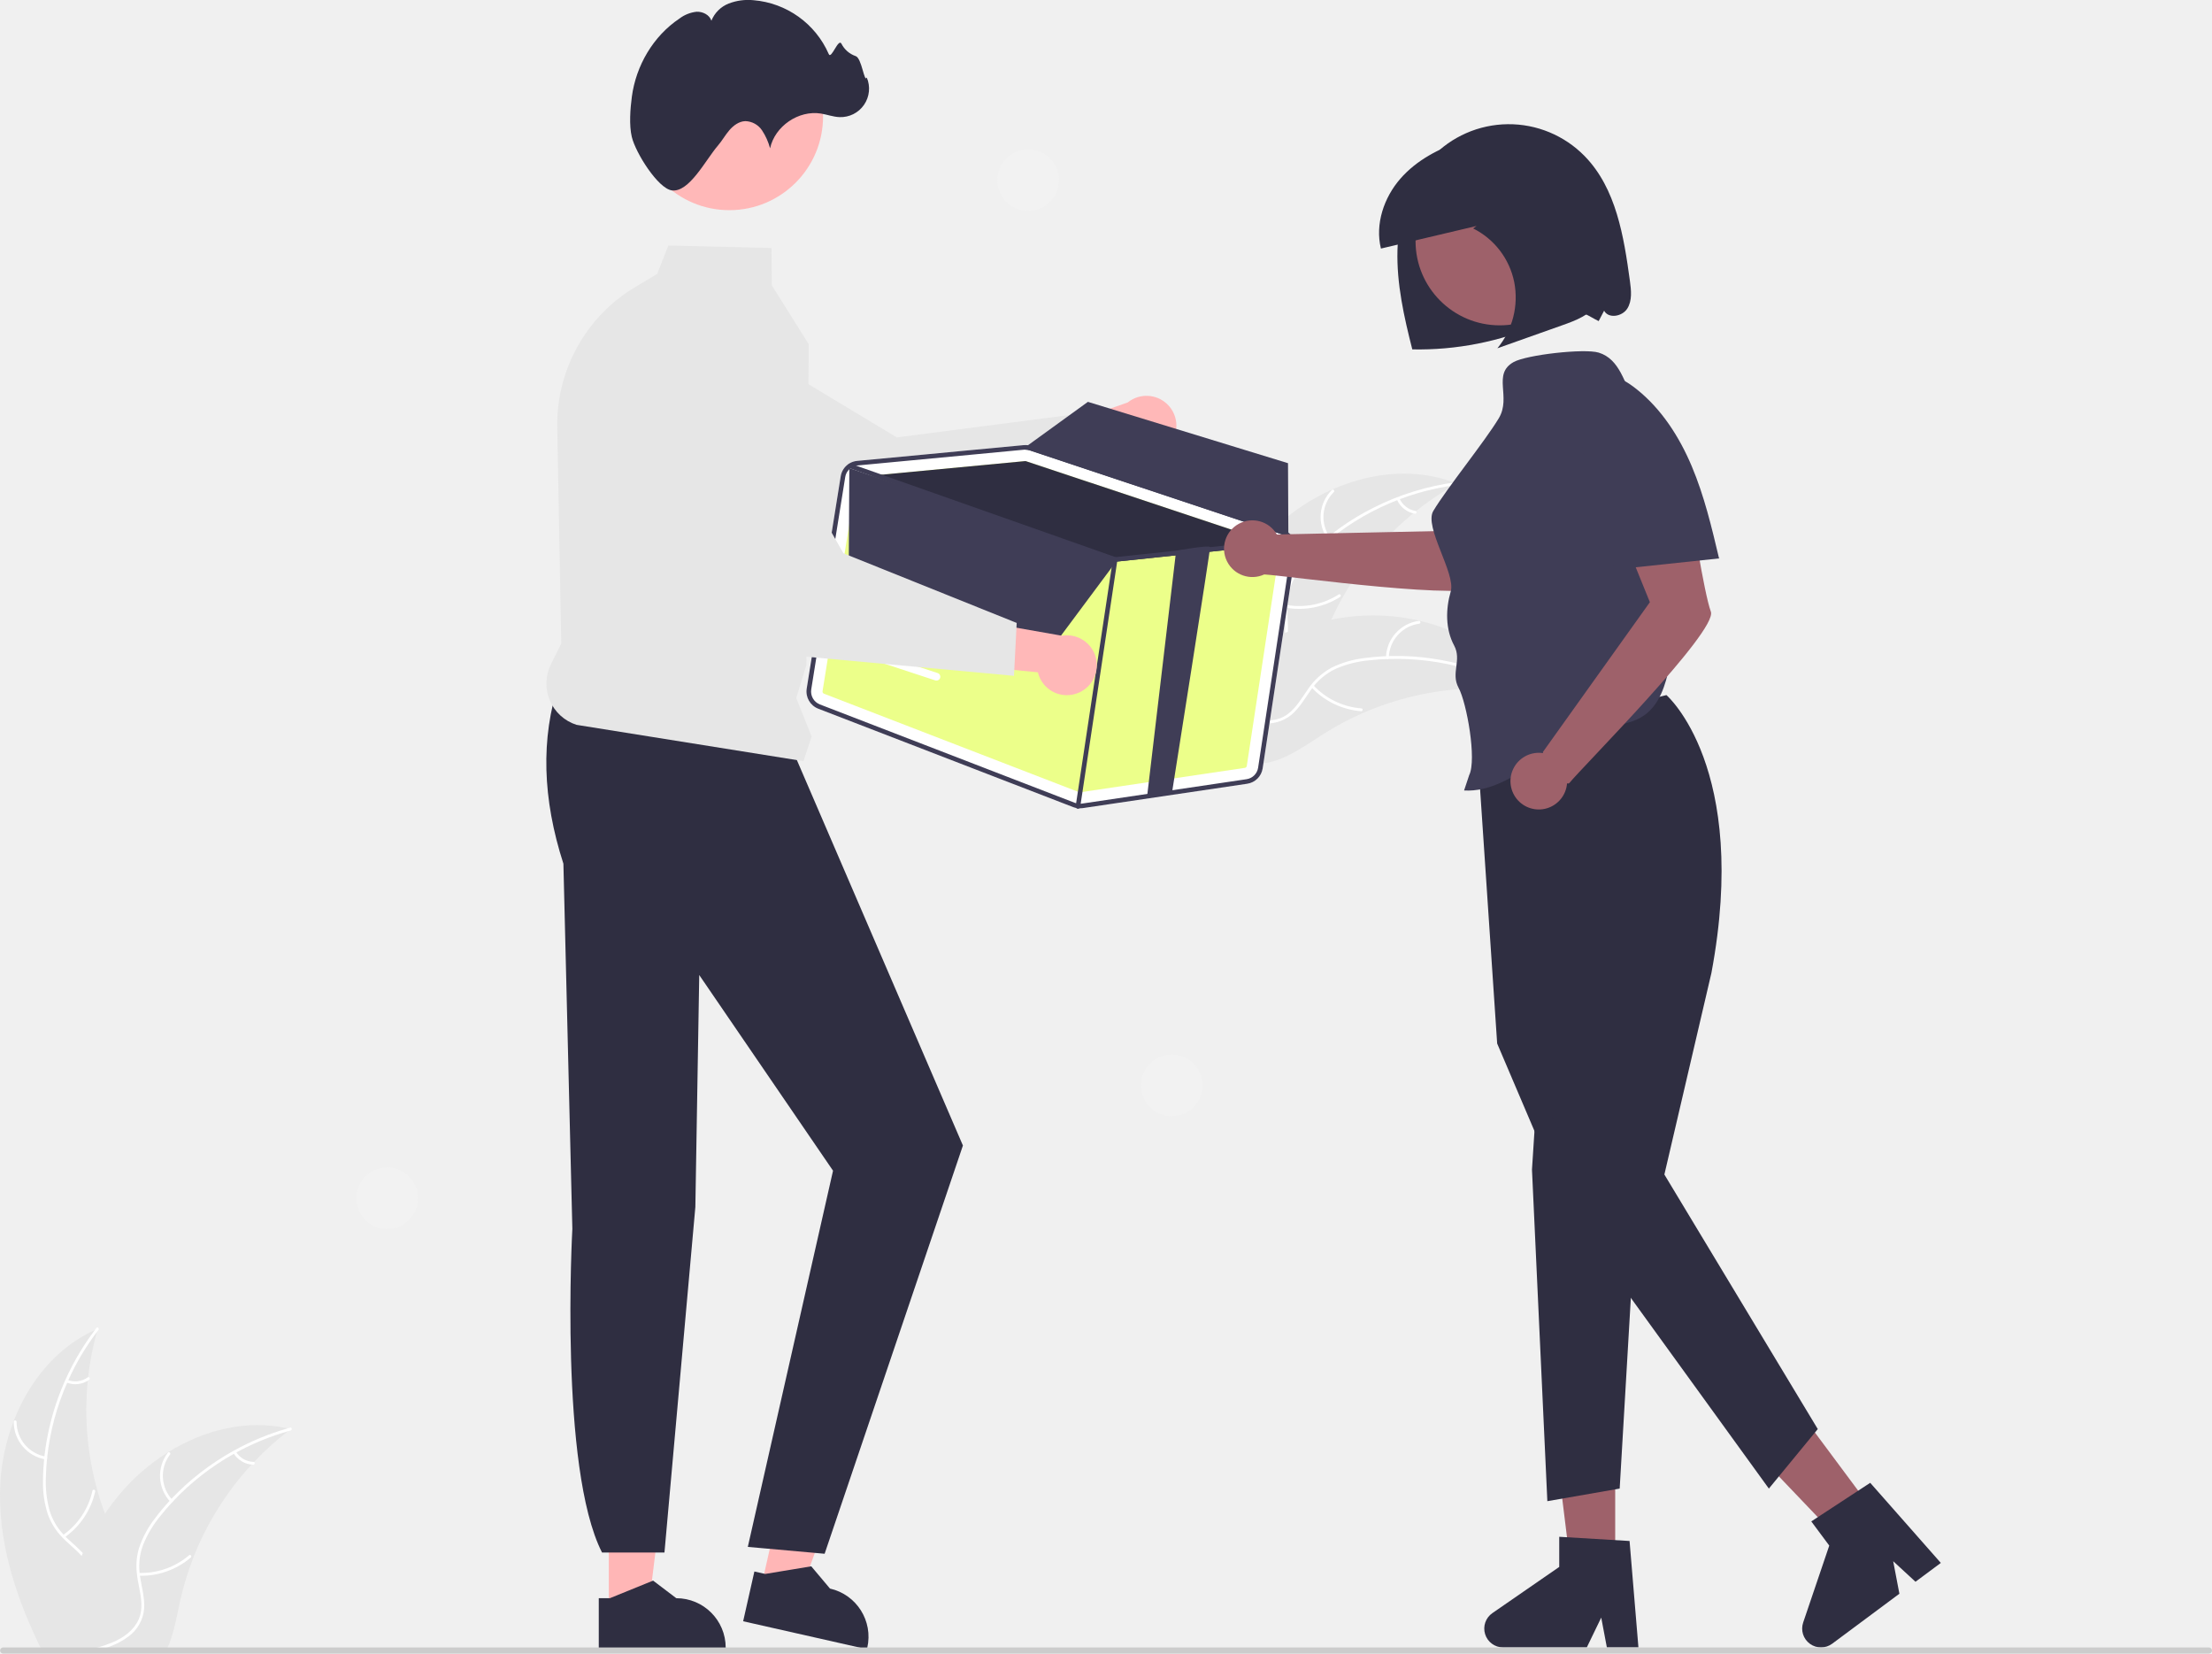
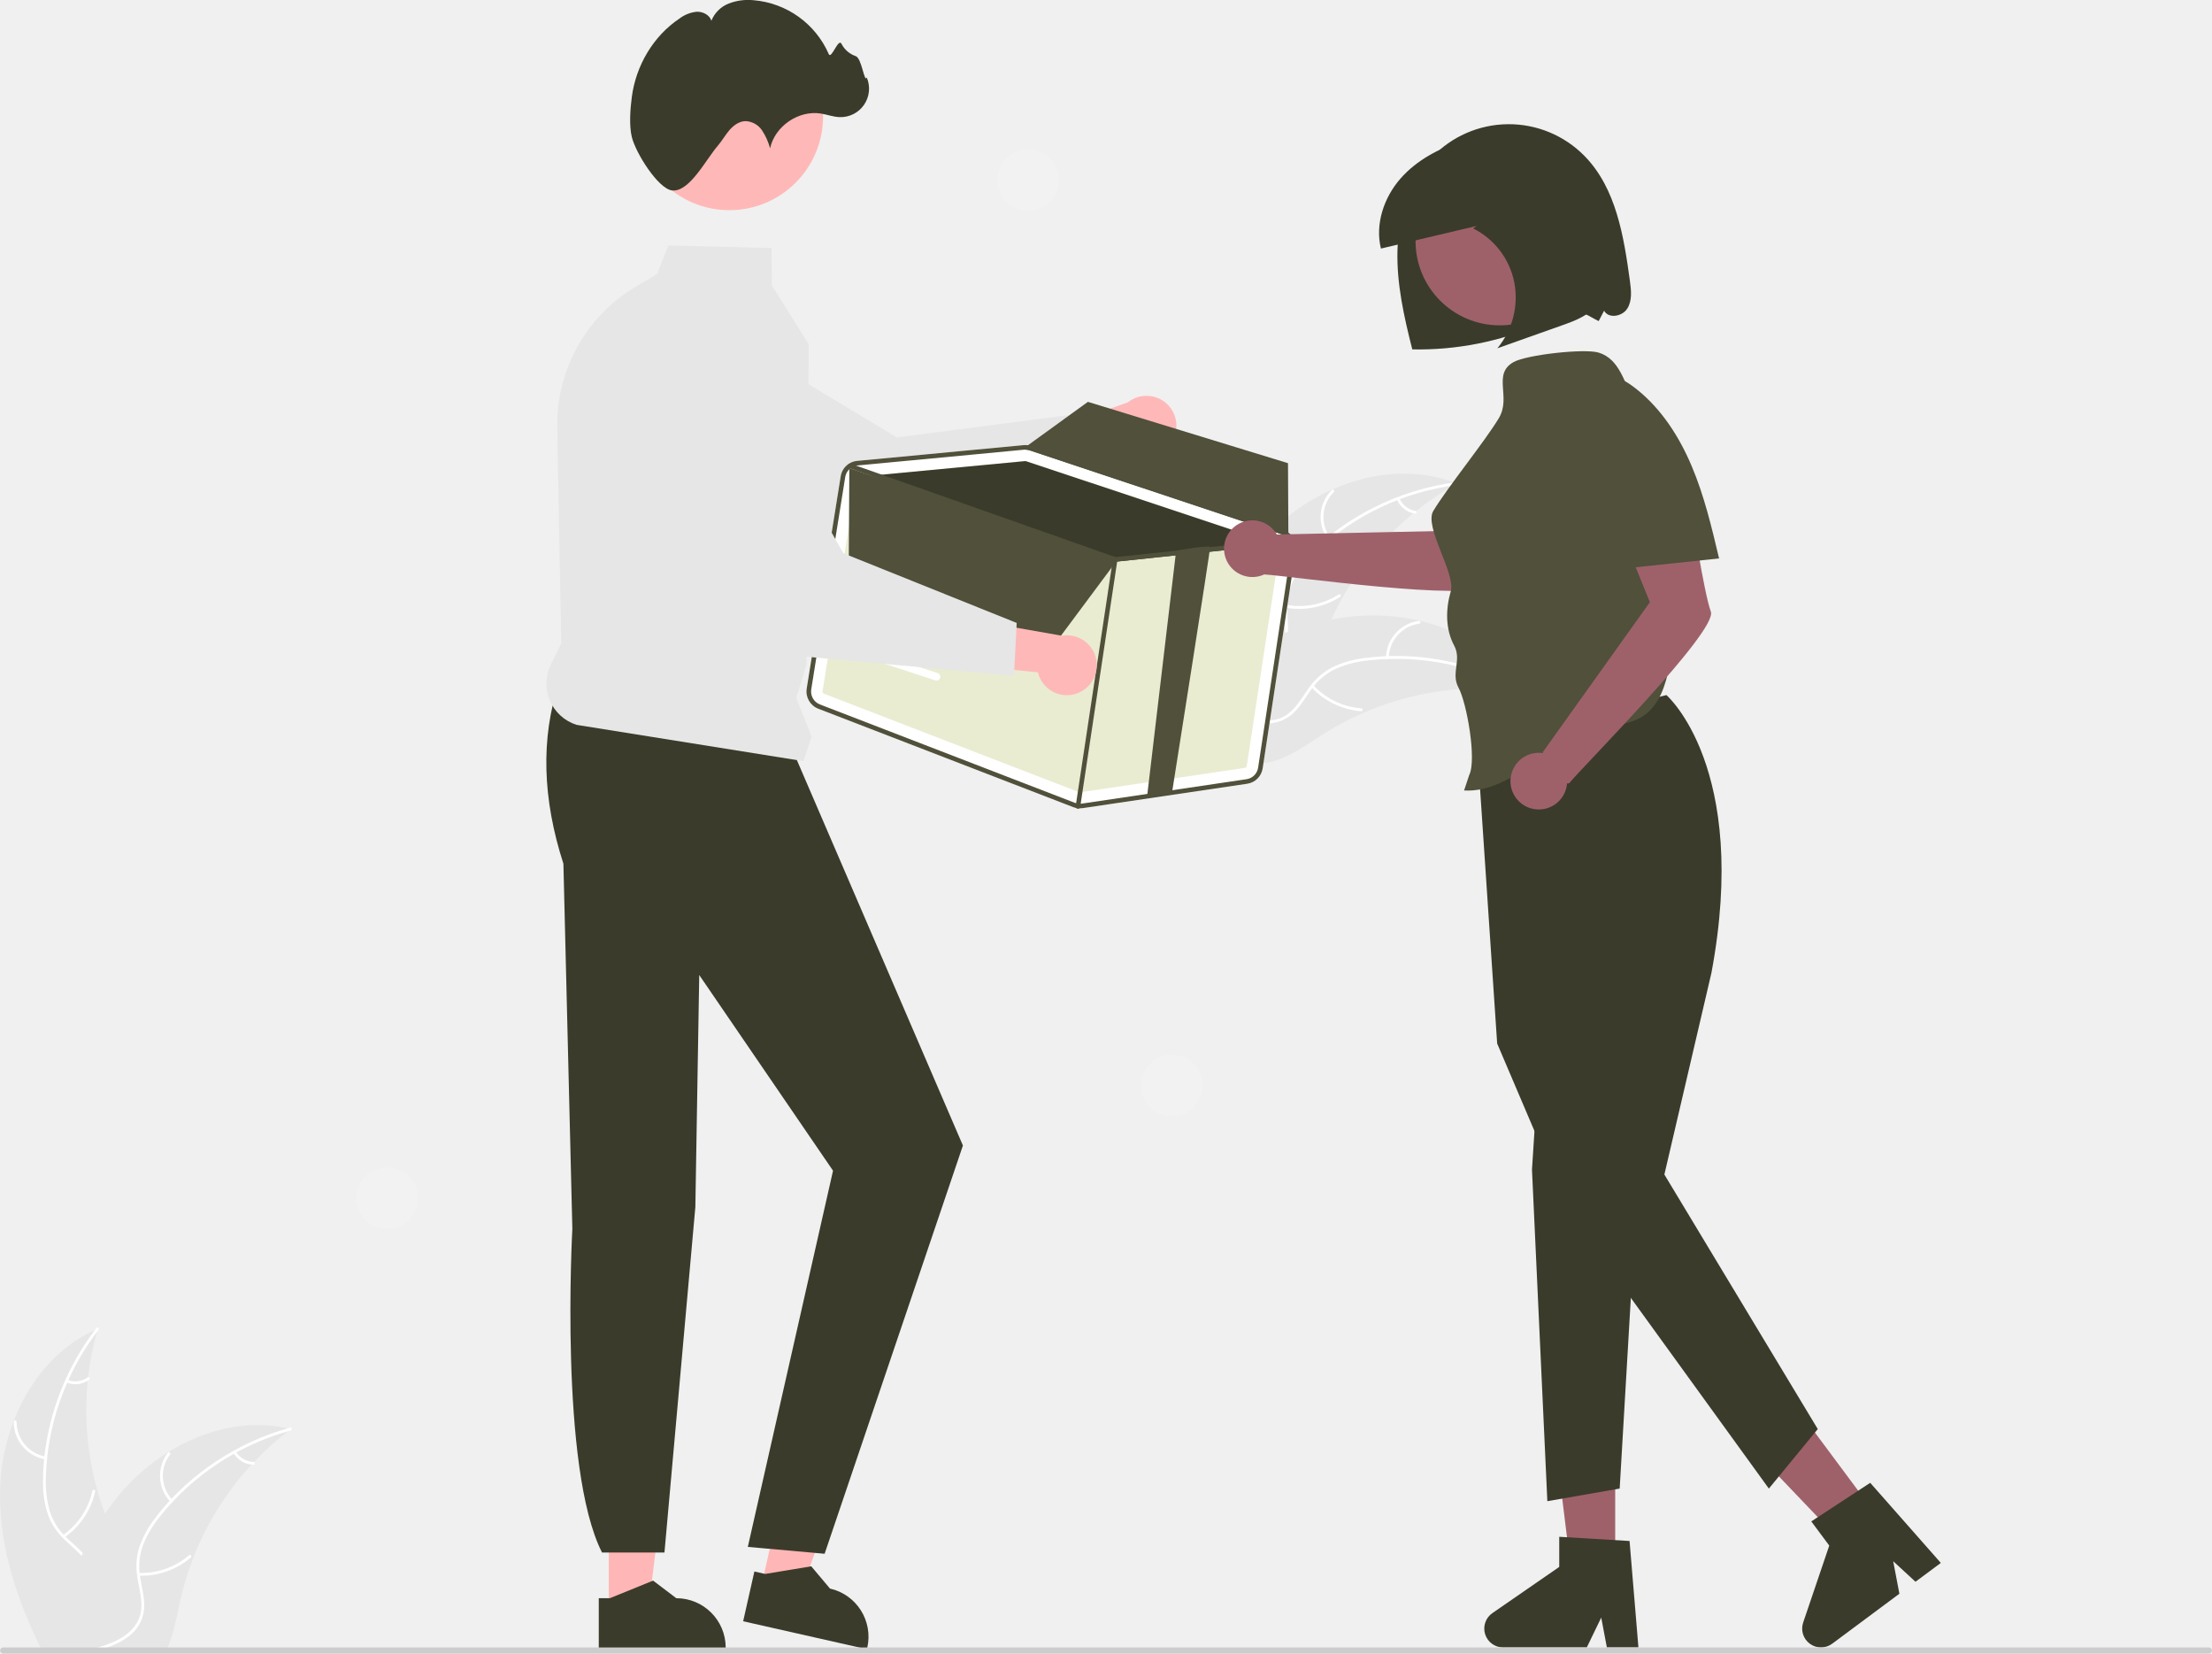
<svg xmlns="http://www.w3.org/2000/svg" width="862.703" height="644.786" viewBox="0 0 862.703 644.786" role="img" artist="Katerina Limpitsouni" source="https://undraw.co/">
  <polygon points="629.943 612.644 612.777 612.644 604.608 546.435 629.943 546.435 629.943 612.644" fill="#9e616a" />
-   <path d="M807.651,769.992H795.341l-2.197-11.622-5.628,11.622H754.867A7.339,7.339,0,0,1,750.697,756.614l26.072-18.007v-11.749l27.424,1.637Z" transform="translate(-168.6484 -127.607)" fill="#2f2e41" />
+   <path d="M807.651,769.992H795.341l-2.197-11.622-5.628,11.622H754.867A7.339,7.339,0,0,1,750.697,756.614l26.072-18.007v-11.749l27.424,1.637Z" transform="translate(-168.6484 -127.607)" fill="#3b3b2b" />
  <polygon points="731.923 590.981 718.148 601.224 672.085 552.969 692.415 537.851 731.923 590.981" fill="#9e616a" />
-   <path d="M925.588,737.048,915.71,744.393l-8.698-8.015,2.419,12.684-26.199,19.482a7.339,7.339,0,0,1-11.33-8.247l10.177-30.007-7.011-9.428,22.983-15.051Z" transform="translate(-168.6484 -127.607)" fill="#2f2e41" />
-   <path d="M818.576,398.647s32.569,28.138,17.542,108.352l-18.345,78.597,59.829,99.256-19.077,23.208-77.78-107.433-28.185-66.114L744.652,416.843Z" transform="translate(-168.6484 -127.607)" fill="#2f2e41" />
-   <polygon points="599.447 425.746 597.488 456.084 603.483 585.365 631.692 580.452 637.083 488.406 599.447 425.746" fill="#2f2e41" />
+   <path d="M925.588,737.048,915.71,744.393l-8.698-8.015,2.419,12.684-26.199,19.482a7.339,7.339,0,0,1-11.33-8.247l10.177-30.007-7.011-9.428,22.983-15.051Z" transform="translate(-168.6484 -127.607)" fill="#3b3b2b" />
+   <path d="M818.576,398.647s32.569,28.138,17.542,108.352l-18.345,78.597,59.829,99.256-19.077,23.208-77.78-107.433-28.185-66.114L744.652,416.843Z" transform="translate(-168.6484 -127.607)" fill="#3b3b2b" />
+   <polygon points="599.447 425.746 597.488 456.084 603.483 585.365 631.692 580.452 637.083 488.406 599.447 425.746" fill="#3b3b2b" />
  <polygon points="237.445 628.211 252.796 628.21 260.098 569.001 237.443 569.002 237.445 628.211" fill="#ffb6b6" />
-   <path d="M402.178,750.806l4.321-0,16.869-6.86,9.041,6.859H432.41A19.266,19.266,0,0,1,451.675,770.07v.626l-49.497.002Z" transform="translate(-168.6484 -127.607)" fill="#2f2e41" />
+   <path d="M402.178,750.806l4.321-0,16.869-6.86,9.041,6.859H432.41A19.266,19.266,0,0,1,451.675,770.07v.626l-49.497.002Z" transform="translate(-168.6484 -127.607)" fill="#3b3b2b" />
  <polygon points="296.932 618.538 311.905 621.918 332.071 565.772 309.972 560.782 296.932 618.538" fill="#ffb6b6" />
-   <path d="M462.865,740.393l4.215.952,17.966-2.976,7.308,8.682.001 0a19.266,19.266,0,0,1,14.549,23.036l-.138.611L458.484,759.797Z" transform="translate(-168.6484 -127.607)" fill="#2f2e41" />
-   <path d="M386.652,393.843c-7.197,21.706-6.436,45.268,1.73,70.556l3.491,142.378S386.671,700.146,403.454,733.002h24.34l12.051-134.751,1.513-90.446,52.182,76.306L460.305,730.799l29.957,2.678,53.934-159.191L477.652,419.843Z" transform="translate(-168.6484 -127.607)" fill="#2f2e41" />
+   <path d="M462.865,740.393l4.215.952,17.966-2.976,7.308,8.682.001 0a19.266,19.266,0,0,1,14.549,23.036l-.138.611L458.484,759.797Z" transform="translate(-168.6484 -127.607)" fill="#3b3b2b" />
+   <path d="M386.652,393.843c-7.197,21.706-6.436,45.268,1.73,70.556l3.491,142.378S386.671,700.146,403.454,733.002h24.34l12.051-134.751,1.513-90.446,52.182,76.306L460.305,730.799l29.957,2.678,53.934-159.191L477.652,419.843Z" transform="translate(-168.6484 -127.607)" fill="#3b3b2b" />
  <path d="M667.346,332.015c18.617-16.777,46.309-25.212,69.537-15.805a115.466,115.466,0,0,0-51.888,59.935c-3.698,9.838-6.786,21.166-15.882,26.433-5.659,3.278-12.7,3.438-19.046,1.856-6.346-1.582-12.162-4.754-17.899-7.894l-1.632-.037C637.864,372.537,648.729,348.791,667.346,332.015Z" transform="translate(-168.6484 -127.607)" fill="#e6e6e6" />
  <path d="M736.753,316.719A98.692,98.692,0,0,0,681.847,342.65a42.5,42.5,0,0,0-8.345,10.377,24.376,24.376,0,0,0-2.818,12.516c.101,4.058.673,8.198-.214,12.21a14.925,14.925,0,0,1-7.425,9.689c-4.546,2.613-9.759,3.437-14.886,4.065-5.692.698-11.615,1.332-16.542,4.525-.597.387-1.162-.562-.566-.948,8.572-5.555,19.42-3.534,28.637-7.241,4.301-1.73,8.107-4.766,9.454-9.357,1.178-4.015.591-8.284.454-12.392a26.011,26.011,0,0,1,2.299-12.34,39.29,39.29,0,0,1,7.916-10.659,95.749,95.749,0,0,1,24.333-17.42A100.443,100.443,0,0,1,736.743,315.615c.703-.091.709,1.015.01,1.105Z" transform="translate(-168.6484 -127.607)" fill="#fff" />
  <path d="M686.447,337.791a14.807,14.807,0,0,1,1.632-19.104c.506-.499,1.305.265.798.764a13.711,13.711,0,0,0-1.482,17.774c.415.577-.536,1.14-.948.566Z" transform="translate(-168.6484 -127.607)" fill="#fff" />
  <path d="M670.362,363.491a28.539,28.539,0,0,0,20.394-4.083c.598-.385,1.164.564.566.948a29.685,29.685,0,0,1-21.23,4.206c-.701-.126-.427-1.197.27-1.071Z" transform="translate(-168.6484 -127.607)" fill="#fff" />
  <path d="M714.447,321.948a8.381,8.381,0,0,0,6.269,4.894c.702.117.427,1.188-.27,1.071a9.392,9.392,0,0,1-6.947-5.399.571.571,0,0,1,.191-.757.555.555,0,0,1,.757.191Z" transform="translate(-168.6484 -127.607)" fill="#fff" />
  <path d="M762.461,397.115c-.44-.061-.881-.122-1.328-.176a110.379,110.379,0,0,0-17.882-.908c-.462.007-.931.021-1.392.041a116.365,116.365,0,0,0-41.75,9.61,113.005,113.005,0,0,0-15.163,8.056c-6.688,4.234-13.602,9.358-21.078,11.085a19.386,19.386,0,0,1-2.362.421l-30.889-26.745c-.04-.096-.086-.185-.126-.282l-1.282-1.011c.239-.176.49-.353.729-.528.138-.102.283-.199.421-.301.094-.066.189-.133.27-.198.031-.022.063-.044.088-.059.081-.065.164-.117.239-.176q2.103-1.49,4.235-2.955c.006-.007.006-.007.019-.008a166.157,166.157,0,0,1,34.601-18.599c.367-.139.739-.285,1.12-.411a107.831,107.831,0,0,1,16.939-4.767,95.329,95.329,0,0,1,9.553-1.334,79.272,79.272,0,0,1,24.723,1.752c16.143,3.743,30.91,12.608,39.656,26.433C762.027,396.406,762.244,396.754,762.461,397.115Z" transform="translate(-168.6484 -127.607)" fill="#e6e6e6" />
  <path d="M762.052,397.446a98.692,98.692,0,0,0-59.452-12.353A42.5,42.5,0,0,0,689.69,388.354a24.376,24.376,0,0,0-9.785,8.297c-2.363,3.301-4.398,6.951-7.522,9.62a14.925,14.925,0,0,1-11.761,3.266c-5.203-.651-9.862-3.132-14.333-5.717-4.965-2.87-10.076-5.93-15.932-6.347-.71-.051-.59-1.149.119-1.098,10.189.726,17.633,8.871,27.225,11.46,4.476,1.208,9.343,1.075,13.182-1.779,3.358-2.496,5.459-6.258,7.823-9.621a26.011,26.011,0,0,1,9.265-8.469,39.29,39.29,0,0,1,12.738-3.745,95.749,95.749,0,0,1,29.917.742,100.443,100.443,0,0,1,32.085,11.596c.616.351-.045,1.237-.657.888Z" transform="translate(-168.6484 -127.607)" fill="#fff" />
  <path d="M709.199,383.983a14.807,14.807,0,0,1,12.805-14.271c.705-.093.883.997.177,1.091a13.711,13.711,0,0,0-11.884,13.299c-.016.711-1.114.588-1.098-.119Z" transform="translate(-168.6484 -127.607)" fill="#fff" />
  <path d="M680.883,394.819a28.539,28.539,0,0,0,18.742,9.018c.709.053.59,1.151-.119,1.098a29.685,29.685,0,0,1-19.483-9.424c-.484-.523.38-1.212.861-.692Z" transform="translate(-168.6484 -127.607)" fill="#fff" />
  <path d="M741.094,388.191a8.381,8.381,0,0,0,2.058,7.682c.49.516-.374,1.205-.861.692a9.392,9.392,0,0,1-2.296-8.493.571.571,0,0,1,.609-.49.555.555,0,0,1,.49.609Z" transform="translate(-168.6484 -127.607)" fill="#fff" />
  <path d="M219.922,754.743c-1.45,5.44-5.26,9.97-9.86,13.27-.75.54-1.52,1.04-2.3,1.51-.24.14-.48.29-.73.42q-.405.24-.81.45h-21.63c-.39-.79-.77-1.59-1.15-2.38-9.27-19.48-15.78-40.5-14.67-61.91a79.254,79.254,0,0,1,5.17-24.25c5.94-15.47,16.78-28.86,31.69-35.6.37-.17.76-.34,1.14-.5-.12.43-.24.85-.36,1.28a110.785,110.785,0,0,0-3.38,17.59c-.06.46-.11.92-.15,1.39a116.054,116.054,0,0,0,3.72,42.69c.01.03.02.07.03.1q1.275,4.605,2.96,9.07c.88,2.35,1.83,4.67,2.87,6.95C216.802,734.393,222.622,744.593,219.922,754.743Z" transform="translate(-168.6484 -127.607)" fill="#e6e6e6" />
  <path d="M207.042,646.203c-.21.28-.42.55-.63.83a98.129,98.129,0,0,0-11.12,18.76c-.16.33-.31.66-.44,1a97.814,97.814,0,0,0-7.82,29.24,1.49,1.49,0,0,0-.02.21c-.25,2.36-.4,4.74-.46,7.12a42.48,42.48,0,0,0,1.43,13.24,23.769,23.769,0,0,0,5.46,9.42c.25.27.5.54.77.8.2.21.42.42.63.62,2.02,1.93,4.23,3.72,6.13,5.79a21.432,21.432,0,0,1,2.35,3,14.904,14.904,0,0,1,1.6,12.1c-1.36,5.06-4.47,9.33-7.65,13.4-1.59,2.04-3.23,4.1-4.65,6.28-.52.78-1,1.57-1.44,2.38h-1.26c.42-.81.88-1.6,1.38-2.38,3.65-5.75,8.84-10.69,11.53-17.02,1.82-4.27,2.37-9.11.07-13.3a17.682,17.682,0,0,0-2.43-3.38c-1.83-2.07-4.02-3.84-6.01-5.71-.5-.47-.99-.95-1.46-1.45a24.964,24.964,0,0,1-5.64-8.9,39.23,39.23,0,0,1-1.94-13.13c0-2.84.15-5.7.43-8.54.03-.36.07-.73.11-1.1a100.767,100.767,0,0,1,19.67-49.23c.2-.28.41-.55.62-.82C206.682,644.873,207.472,645.653,207.042,646.203Z" transform="translate(-168.6484 -127.607)" fill="#fff" />
  <path d="M186.365,696.678a14.807,14.807,0,0,1-12.354-14.663.553.553,0,0,1,1.105-.024,13.711,13.711,0,0,0,11.52,13.616c.701.114.427,1.185-.27,1.071Z" transform="translate(-168.6484 -127.607)" fill="#fff" />
  <path d="M193.164,726.224a28.539,28.539,0,0,0,11.533-17.308c.151-.695,1.222-.424,1.071.27a29.685,29.685,0,0,1-12.038,17.986c-.585.406-1.148-.544-.566-.948Z" transform="translate(-168.6484 -127.607)" fill="#fff" />
  <path d="M194.961,665.676a8.381,8.381,0,0,0,7.893-.972c.579-.414,1.142.538.566.948a9.392,9.392,0,0,1-8.73,1.094.571.571,0,0,1-.4-.671.555.555,0,0,1,.671-.4Z" transform="translate(-168.6484 -127.607)" fill="#fff" />
  <path d="M282.062,684.873c-.35.27-.71.54-1.06.82a110.362,110.362,0,0,0-13.29,12c-.32.33-.64.67-.95,1.01l-.01.01a116.347,116.347,0,0,0-22.66,36.14l-.03.09c-.01.03-.02.05-.03.08a114.443,114.443,0,0,0-5.03,16.42c-1.22,5.46-2.22,11.31-4.13,16.57-.29.81-.61,1.61-.95,2.38h-44.46c.15-.79.31-1.59.47-2.38a160.302,160.302,0,0,1,10.54-33.7c.16-.36.32-.72.5-1.08a108.305,108.305,0,0,1,8.61-15.35.01.01,0,0,1,.01-.01,94.956,94.956,0,0,1,5.8-7.69,79.119,79.119,0,0,1,18.72-16.24c.04-.03.09-.05.13-.08,14.04-8.71,30.68-12.86,46.59-9.27h.01C281.252,684.683,281.652,684.773,282.062,684.873Z" transform="translate(-168.6484 -127.607)" fill="#e6e6e6" />
  <path d="M282.012,685.403c-.34.09-.68.19-1.01.29a98.589,98.589,0,0,0-20.17,8.27c-.32.17-.64.35-.96.53a98.255,98.255,0,0,0-23.79,18.59.035.035,0,0,0-.01.02c-.08.08-.17.17-.24.25-1.6,1.72-3.14,3.51-4.6,5.35a42.769,42.769,0,0,0-6.82,11.43,23.674,23.674,0,0,0-1.31,10.81c.03.37.08.73.13,1.1.04.29.08.58.13.88.66,4.01,1.8,8.03,1.48,12.12a14.909,14.909,0,0,1-6.01,10.63,23.794,23.794,0,0,1-3.68,2.34,36.852,36.852,0,0,1-5.77,2.38h-3.93c.53-.15,1.05-.3,1.58-.45a48.212,48.212,0,0,0,5.53-1.93,26.912,26.912,0,0,0,3-1.48c4.02-2.31,7.37-5.85,8.07-10.58.61-4.14-.57-8.28-1.27-12.33-.12-.7-.23-1.39-.29-2.08a24.439,24.439,0,0,1,.85-10.46,39.062,39.062,0,0,1,6.36-11.66,83.355,83.355,0,0,1,5.48-6.55q.36-.405.75-.81a100.901,100.901,0,0,1,24.21-18.73h.01a99.288,99.288,0,0,1,21.1-8.74h.01c.33-.1.67-.2,1-.29C282.532,684.123,282.692,685.213,282.012,685.403Z" transform="translate(-168.6484 -127.607)" fill="#fff" />
  <path d="M235.116,713.252a14.807,14.807,0,0,1-1.036-19.145c.432-.564,1.329.081.896.646A13.711,13.711,0,0,0,235.977,712.56c.491.514-.372,1.203-.861.692Z" transform="translate(-168.6484 -127.607)" fill="#fff" />
  <path d="M222.755,740.937a28.539,28.539,0,0,0,19.629-6.876c.539-.464,1.231.397.692.861a29.685,29.685,0,0,1-20.441,7.113c-.712-.028-.589-1.126.119-1.098Z" transform="translate(-168.6484 -127.607)" fill="#fff" />
  <path d="M260.644,693.674a8.381,8.381,0,0,0,6.888,3.977c.712.019.588,1.117-.119,1.098a9.392,9.392,0,0,1-7.629-4.382.571.571,0,0,1,.084-.776.555.555,0,0,1,.776.084Z" transform="translate(-168.6484 -127.607)" fill="#fff" />
  <path d="M625.031,300.737a11.599,11.599,0,0,1-17.767.838l-37.8,16.44,3.682-21.102,35.331-12.377a11.662,11.662,0,0,1,16.554,16.201Z" transform="translate(-168.6484 -127.607)" fill="#ffb8b8" />
  <path d="M599.806,307.325l-87.798,39.108-.188-.067-100.067-35.659a32.96,32.96,0,0,1-14.782-42.756h0a32.924,32.924,0,0,1,46.987-14.637l74.469,44.859,72.211-9.359Z" transform="translate(-168.6484 -127.607)" fill="#e6e6e6" />
  <path d="M1031.352,771.203a1.187,1.187,0,0,1-1.19,1.19h-860.29a1.19,1.19,0,0,1,0-2.38h860.29A1.187,1.187,0,0,1,1031.352,771.203Z" transform="translate(-168.6484 -127.607)" fill="#ccc" />
  <path d="M481.992,424.404l-88.506-14.157a16.893,16.893,0,0,1-9.956-23.646l4.014-8.028-1.559-84.347A62.482,62.482,0,0,1,416.322,239.572l8.631-5.161,4.362-11.077,40.22.981.117,14.527,14.404,22.968-0.0.095-.904,125.014-3.97,12.901,6.002,15.006Z" transform="translate(-168.6484 -127.607)" fill="#e6e6e6" />
  <circle cx="284.459" cy="45.41" r="36.544" fill="#ffb8b8" />
-   <path d="M415.054,180.984c-1.09-4.592-.59-11.053.026-15.677,1.615-12.121,8.346-23.645,18.573-30.47a13.38,13.38,0,0,1,6.665-2.648c2.419-.101,5.042,1.194,5.785,3.499a11.993,11.993,0,0,1,6.766-6.709,21.136,21.136,0,0,1,9.631-1.297,35.197,35.197,0,0,1,29.363,20.989c.976,2.319,3.702-6.246,4.939-4.055a9.741,9.741,0,0,0,5.524,4.853c2.423.676,3.408,10.66,4.361,8.332a11.098,11.098,0,0,1-10.611,15.475c-2.466-.092-4.825-.999-7.262-1.39-8.715-1.396-17.96,4.923-19.823,13.551a23.987,23.987,0,0,0-3.156-7.021,8.119,8.119,0,0,0-6.513-3.579c-2.48.093-4.659,1.714-6.268,3.603s-2.817,4.093-4.438,5.972c-4.755,5.513-11.187,18.37-17.965,17.432C425.303,201.103,416.542,187.253,415.054,180.984Z" transform="translate(-168.6484 -127.607)" fill="#2f2e41" />
+   <path d="M415.054,180.984c-1.09-4.592-.59-11.053.026-15.677,1.615-12.121,8.346-23.645,18.573-30.47a13.38,13.38,0,0,1,6.665-2.648c2.419-.101,5.042,1.194,5.785,3.499a11.993,11.993,0,0,1,6.766-6.709,21.136,21.136,0,0,1,9.631-1.297,35.197,35.197,0,0,1,29.363,20.989c.976,2.319,3.702-6.246,4.939-4.055a9.741,9.741,0,0,0,5.524,4.853c2.423.676,3.408,10.66,4.361,8.332a11.098,11.098,0,0,1-10.611,15.475c-2.466-.092-4.825-.999-7.262-1.39-8.715-1.396-17.96,4.923-19.823,13.551a23.987,23.987,0,0,0-3.156-7.021,8.119,8.119,0,0,0-6.513-3.579c-2.48.093-4.659,1.714-6.268,3.603s-2.817,4.093-4.438,5.972c-4.755,5.513-11.187,18.37-17.965,17.432C425.303,201.103,416.542,187.253,415.054,180.984Z" transform="translate(-168.6484 -127.607)" fill="#3b3b2b" />
  <path d="M674.012,342.148a7.133,7.133,0,0,0-4.807-7.854l-98.413-32.777a7.132,7.132,0,0,0-2.933-.337l-24.667,2.333-14.154,1.343-26.119,2.468a7.155,7.155,0,0,0-6.384,5.99l-13.261,82.838a7.186,7.186,0,0,0,4.484,7.796l99.44,38.384a6.947,6.947,0,0,0,1.446.388,7.136,7.136,0,0,0,2.176.016l64.255-9.523a7.121,7.121,0,0,0,6.023-5.999Z" transform="translate(-168.6484 -127.607)" fill="#fff" />
-   <path d="M490.013,398.11l99.44,38.382a.897.897,0,0,0,.457.054l64.247-9.522a.883.883,0,0,0,.755-.752l12.92-85.067a.905.905,0,0,0-.599-.982l-.662-.224-97.758-32.546a.678.678,0,0,0-.137-.033.887.887,0,0,0-.23-.012l-60.164,5.693-4.774.448a.903.903,0,0,0-.795.748l-13.259,82.834A.897.897,0,0,0,490.013,398.11Z" transform="translate(-168.6484 -127.607)" fill="#ecff8a" />
-   <path d="M508.282,313.102l60.164-5.693a.887.887,0,0,1,.23.012.678.678,0,0,1,.137.033l97.758,32.546-25.787,2.73-9.65,1.017-27.46,2.901a1.939,1.939,0,0,1-.241-.003c-.049-.015-.098-.029-.156-.045Z" transform="translate(-168.6484 -127.607)" fill="#2f2e41" />
-   <path d="M487.758,403.952l99.44,38.382a6.722,6.722,0,0,0,1.45.38,7.224,7.224,0,0,0,2.177.027l64.247-9.522a7.135,7.135,0,0,0,6.028-6.004l12.91-85.068a7.19,7.19,0,0,0-.418-3.717c-.065-.157-.131-.314-.207-.462a6.99,6.99,0,0,0-2.264-2.698,7.138,7.138,0,0,0-1.916-.977l-.117-.041-98.292-32.738a8.955,8.955,0,0,0-1.227-.298,7.086,7.086,0,0,0-1.715-.033l-24.663,2.325-14.153,1.35L502.917,307.326a7.092,7.092,0,0,0-3.019.997,1.329,1.329,0,0,0-.202.121,1.192,1.192,0,0,0-.13.098,7.148,7.148,0,0,0-3.027,4.764l-13.27,82.843A7.194,7.194,0,0,0,487.758,403.952Zm10.542-90.357a5.3,5.3,0,0,1,1.27-2.671,4.651,4.651,0,0,1,.676-.659,5.317,5.317,0,0,1,2.324-1.084,4.059,4.059,0,0,1,.509-.072l43.985-4.155,20.965-1.995c.142-.017.273-.014.404-.022a5.007,5.007,0,0,1,.948.07,4.145,4.145,0,0,1,.845.201l98.408,32.779c.078.028.146.054.223.082a5.218,5.218,0,0,1,2.273,1.654,5.259,5.259,0,0,1,1.121,4.145l-12.921,85.077a5.349,5.349,0,0,1-4.509,4.502l-64.257,9.521a5.413,5.413,0,0,1-2.723-.31l-99.441-38.372a5.402,5.402,0,0,1-3.359-5.846Z" transform="translate(-168.6484 -127.607)" fill="#3f3d56" />
-   <path d="M499.352,308.994a.877.877,0,0,1,.268-.386,1.051,1.051,0,0,1,.129-.088c.042-.016.084-.042.126-.058a.873.873,0,0,1,.624-.011l2.07.73,101.116,35.669,23.665-2.5,13.243-1.397,28.029-2.967,2.506-.263.487-.054a.904.904,0,0,1,.952.654.739.739,0,0,1,.026.143.893.893,0,0,1-.55.922.988.988,0,0,1-.248.067l-3.409.357-27.603,2.918-9.65,1.017-27.46,2.901a1.939,1.939,0,0,1-.241-.003c-.049-.015-.098-.029-.156-.045L500.245,310.265l-.35-.124a.67.67,0,0,1-.219-.121A.91.91,0,0,1,499.352,308.994Z" transform="translate(-168.6484 -127.607)" fill="#3f3d56" />
-   <path d="M588.919,442.975a.894.894,0,0,1-.743-1.016l14.517-96.334a.894.894,0,0,1,1.017-.751l.008.001a.894.894,0,0,1,.743,1.016l-14.517,96.334a.894.894,0,0,1-1.017.751Z" transform="translate(-168.6484 -127.607)" fill="#3f3d56" />
-   <path d="M625.716,436.863l-9.655,1.019,11.293-95.535s12.895-2.335,13.24-1.398C640.806,341.508,625.808,436.251,625.716,436.863Z" transform="translate(-168.6484 -127.607)" fill="#3f3d56" />
-   <polygon points="331.25 182.533 330.99 226.1 408.116 255.488 435.813 218.284 331.25 182.533" fill="#3f3d56" />
-   <path d="M671.131,337.725a5.301,5.301,0,0,0-2.497-1.737l-98.406-32.778a5.106,5.106,0,0,0-.848-.207,5.009,5.009,0,0,0-.951-.071l.16-.997.985-.713,23.368-16.919,78.041,23.917.135,27.052Z" transform="translate(-168.6484 -127.607)" fill="#3f3d56" />
+   <path d="M490.013,398.11l99.44,38.382a.897.897,0,0,0,.457.054l64.247-9.522a.883.883,0,0,0,.755-.752l12.92-85.067a.905.905,0,0,0-.599-.982l-.662-.224-97.758-32.546a.678.678,0,0,0-.137-.033.887.887,0,0,0-.23-.012l-60.164,5.693-4.774.448a.903.903,0,0,0-.795.748l-13.259,82.834A.897.897,0,0,0,490.013,398.11Z" transform="translate(-168.6484 -127.607)" fill="#e9ecd1" />
+   <path d="M508.282,313.102l60.164-5.693a.887.887,0,0,1,.23.012.678.678,0,0,1,.137.033l97.758,32.546-25.787,2.73-9.65,1.017-27.46,2.901a1.939,1.939,0,0,1-.241-.003c-.049-.015-.098-.029-.156-.045Z" transform="translate(-168.6484 -127.607)" fill="#3b3b2b" />
+   <path d="M487.758,403.952l99.44,38.382a6.722,6.722,0,0,0,1.45.38,7.224,7.224,0,0,0,2.177.027l64.247-9.522a7.135,7.135,0,0,0,6.028-6.004l12.91-85.068a7.19,7.19,0,0,0-.418-3.717c-.065-.157-.131-.314-.207-.462a6.99,6.99,0,0,0-2.264-2.698,7.138,7.138,0,0,0-1.916-.977l-.117-.041-98.292-32.738a8.955,8.955,0,0,0-1.227-.298,7.086,7.086,0,0,0-1.715-.033l-24.663,2.325-14.153,1.35L502.917,307.326a7.092,7.092,0,0,0-3.019.997,1.329,1.329,0,0,0-.202.121,1.192,1.192,0,0,0-.13.098,7.148,7.148,0,0,0-3.027,4.764l-13.27,82.843A7.194,7.194,0,0,0,487.758,403.952Zm10.542-90.357a5.3,5.3,0,0,1,1.27-2.671,4.651,4.651,0,0,1,.676-.659,5.317,5.317,0,0,1,2.324-1.084,4.059,4.059,0,0,1,.509-.072l43.985-4.155,20.965-1.995c.142-.017.273-.014.404-.022a5.007,5.007,0,0,1,.948.07,4.145,4.145,0,0,1,.845.201l98.408,32.779c.078.028.146.054.223.082a5.218,5.218,0,0,1,2.273,1.654,5.259,5.259,0,0,1,1.121,4.145l-12.921,85.077a5.349,5.349,0,0,1-4.509,4.502l-64.257,9.521a5.413,5.413,0,0,1-2.723-.31l-99.441-38.372a5.402,5.402,0,0,1-3.359-5.846Z" transform="translate(-168.6484 -127.607)" fill="#50503b" />
+   <path d="M499.352,308.994a.877.877,0,0,1,.268-.386,1.051,1.051,0,0,1,.129-.088c.042-.016.084-.042.126-.058a.873.873,0,0,1,.624-.011l2.07.73,101.116,35.669,23.665-2.5,13.243-1.397,28.029-2.967,2.506-.263.487-.054a.904.904,0,0,1,.952.654.739.739,0,0,1,.026.143.893.893,0,0,1-.55.922.988.988,0,0,1-.248.067l-3.409.357-27.603,2.918-9.65,1.017-27.46,2.901a1.939,1.939,0,0,1-.241-.003c-.049-.015-.098-.029-.156-.045L500.245,310.265l-.35-.124a.67.67,0,0,1-.219-.121A.91.91,0,0,1,499.352,308.994Z" transform="translate(-168.6484 -127.607)" fill="#50503b" />
+   <path d="M588.919,442.975a.894.894,0,0,1-.743-1.016l14.517-96.334a.894.894,0,0,1,1.017-.751l.008.001a.894.894,0,0,1,.743,1.016l-14.517,96.334a.894.894,0,0,1-1.017.751Z" transform="translate(-168.6484 -127.607)" fill="#50503b" />
+   <path d="M625.716,436.863l-9.655,1.019,11.293-95.535s12.895-2.335,13.24-1.398C640.806,341.508,625.808,436.251,625.716,436.863Z" transform="translate(-168.6484 -127.607)" fill="#50503b" />
+   <polygon points="331.25 182.533 330.99 226.1 408.116 255.488 435.813 218.284 331.25 182.533" fill="#50503b" />
+   <path d="M671.131,337.725a5.301,5.301,0,0,0-2.497-1.737l-98.406-32.778a5.106,5.106,0,0,0-.848-.207,5.009,5.009,0,0,0-.951-.071l.16-.997.985-.713,23.368-16.919,78.041,23.917.135,27.052Z" transform="translate(-168.6484 -127.607)" fill="#50503b" />
  <path d="M503.829,380.08a1.513,1.513,0,0,1,.326.068l30.194,9.917a1.5,1.5,0,0,1-.936,2.851l-30.194-9.917a1.5,1.5,0,0,1,.61-2.919Z" transform="translate(-168.6484 -127.607)" fill="#fff" />
  <circle cx="457.003" cy="423.236" r="12" fill="#f2f2f2" />
  <circle cx="151.003" cy="467.236" r="12" fill="#f2f2f2" />
  <circle cx="401.003" cy="70.236" r="12" fill="#f2f2f2" />
  <path d="M589.34,397.729A11.599,11.599,0,0,1,573.433,389.771L532.421,385.628l13.53-16.606,36.871,6.481a11.662,11.662,0,0,1,6.518,22.226Z" transform="translate(-168.6484 -127.607)" fill="#ffb8b8" />
  <path d="M564.115,391.141l-95.708-8.818-.131-.151L398.425,302.135a32.96,32.96,0,0,1,8.013-44.523h0a32.924,32.924,0,0,1,48.144,10.209l43.022,75.544,67.565,27.147Z" transform="translate(-168.6484 -127.607)" fill="#e6e6e6" />
-   <path d="M804.339,237.224c-2.377-17.434-5.358-36.152-17.654-48.737a41.35,41.35,0,0,0-59.744.618c-8.951,9.549-12.904,22.957-13.265,36.04s2.552,26.021,5.784,38.703a119.29,119.29,0,0,0,49.786-9.799c3.926-1.704,7.789-3.631,11.937-4.686,4.148-1.056,7.105,1.601,10.963,3.453l2.118-4.055c1.734,3.227,7.102,2.27,9.05-.832C805.26,244.826,804.834,240.853,804.339,237.224Z" transform="translate(-168.6484 -127.607)" fill="#2f2e41" />
+   <path d="M804.339,237.224c-2.377-17.434-5.358-36.152-17.654-48.737a41.35,41.35,0,0,0-59.744.618c-8.951,9.549-12.904,22.957-13.265,36.04s2.552,26.021,5.784,38.703a119.29,119.29,0,0,0,49.786-9.799c3.926-1.704,7.789-3.631,11.937-4.686,4.148-1.056,7.105,1.601,10.963,3.453l2.118-4.055c1.734,3.227,7.102,2.27,9.05-.832C805.26,244.826,804.834,240.853,804.339,237.224Z" transform="translate(-168.6484 -127.607)" fill="#3b3b2b" />
  <path d="M736.532,334.532l-69.876,1.494a11.055,11.055,0,1,0-4.94,15.574c9.268.527,81.772,10.817,86.097,4.185,4.39-6.731,27.824-30.486,27.824-30.486l-18.013-25.644Z" transform="translate(-168.6484 -127.607)" fill="#9e616a" />
  <circle cx="584.911" cy="94.035" r="32.83" fill="#9e616a" />
  <path d="M599.361,299.184" transform="translate(-168.6484 -127.607)" fill="#6c63ff" />
-   <path d="M806.142,284.811c-3.869-7.7-5.749-17.212-13.997-19.708-5.57-1.686-28.097.84-33.173,3.686-8.444,4.733-.792,13.602-5.773,21.902-5.415,9.023-20.132,27.13-25.547,36.152-3.723,6.203,8.817,24.409,6.804,31.358-2.013,6.948-2.11,14.747,1.32,21.117,3.069,5.701-1.371,10.745,1.715,16.437,3.21,5.92,7.148,28.053,4.161,34.088l-2,6c19.847,1.166,36.535-22.544,56.258-25.042,4.899-.62,9.986-1.431,14.023-4.274,5.946-4.189,8.297-11.789,9.766-18.913A159.326,159.326,0,0,0,806.142,284.811Z" transform="translate(-168.6484 -127.607)" fill="#3f3d56" />
+   <path d="M806.142,284.811c-3.869-7.7-5.749-17.212-13.997-19.708-5.57-1.686-28.097.84-33.173,3.686-8.444,4.733-.792,13.602-5.773,21.902-5.415,9.023-20.132,27.13-25.547,36.152-3.723,6.203,8.817,24.409,6.804,31.358-2.013,6.948-2.11,14.747,1.32,21.117,3.069,5.701-1.371,10.745,1.715,16.437,3.21,5.92,7.148,28.053,4.161,34.088l-2,6c19.847,1.166,36.535-22.544,56.258-25.042,4.899-.62,9.986-1.431,14.023-4.274,5.946-4.189,8.297-11.789,9.766-18.913A159.326,159.326,0,0,0,806.142,284.811Z" transform="translate(-168.6484 -127.607)" fill="#50503b" />
  <path d="M835.898,366.112c-2.764-7.546-7.769-40.537-7.769-40.537l-31.324-.918,15.314,37.772-41.79,58.503s.077.129.218.358a11.052,11.052,0,1,0,9.27,11.745.763.763,0,0,0,.958-.164C785.425,427.035,838.662,373.658,835.898,366.112Z" transform="translate(-168.6484 -127.607)" fill="#9e616a" />
-   <path d="M839.083,345.277c-2.875-12.135-5.772-24.335-10.619-35.826s-11.787-22.343-21.547-30.105c-3.12-2.482-6.609-4.672-10.521-5.444-3.911-.772-8.32.092-11.067,2.981-4.396,4.624-3.073,12.045-1.461,18.218Q791,322.402,798.131,349.703q20.594-2.183,41.188-4.366Z" transform="translate(-168.6484 -127.607)" fill="#3f3d56" />
-   <path d="M793.787,226.196c-1.209-7.942-2.472-15.95-5.312-23.429-2.84-7.478-7.419-14.482-13.986-18.719-10.399-6.707-23.862-5.414-35.521-1.555-9.016,2.984-17.818,7.519-24.176,14.809-6.358,7.291-9.93,17.694-7.564,27.227q18.655-4.407,37.309-8.815l-1.361.962a30.038,30.038,0,0,1,16.031,20.893,31.122,31.122,0,0,1-6.566,25.848q12.722-4.513,25.445-9.026c5.235-1.857,10.838-3.997,13.943-8.76C795.627,240.107,794.791,232.787,793.787,226.196Z" transform="translate(-168.6484 -127.607)" fill="#2f2e41" />
+   <path d="M839.083,345.277c-2.875-12.135-5.772-24.335-10.619-35.826s-11.787-22.343-21.547-30.105c-3.12-2.482-6.609-4.672-10.521-5.444-3.911-.772-8.32.092-11.067,2.981-4.396,4.624-3.073,12.045-1.461,18.218Q791,322.402,798.131,349.703q20.594-2.183,41.188-4.366Z" transform="translate(-168.6484 -127.607)" fill="#50503b" />
+   <path d="M793.787,226.196c-1.209-7.942-2.472-15.95-5.312-23.429-2.84-7.478-7.419-14.482-13.986-18.719-10.399-6.707-23.862-5.414-35.521-1.555-9.016,2.984-17.818,7.519-24.176,14.809-6.358,7.291-9.93,17.694-7.564,27.227q18.655-4.407,37.309-8.815l-1.361.962a30.038,30.038,0,0,1,16.031,20.893,31.122,31.122,0,0,1-6.566,25.848q12.722-4.513,25.445-9.026c5.235-1.857,10.838-3.997,13.943-8.76C795.627,240.107,794.791,232.787,793.787,226.196Z" transform="translate(-168.6484 -127.607)" fill="#3b3b2b" />
</svg>
